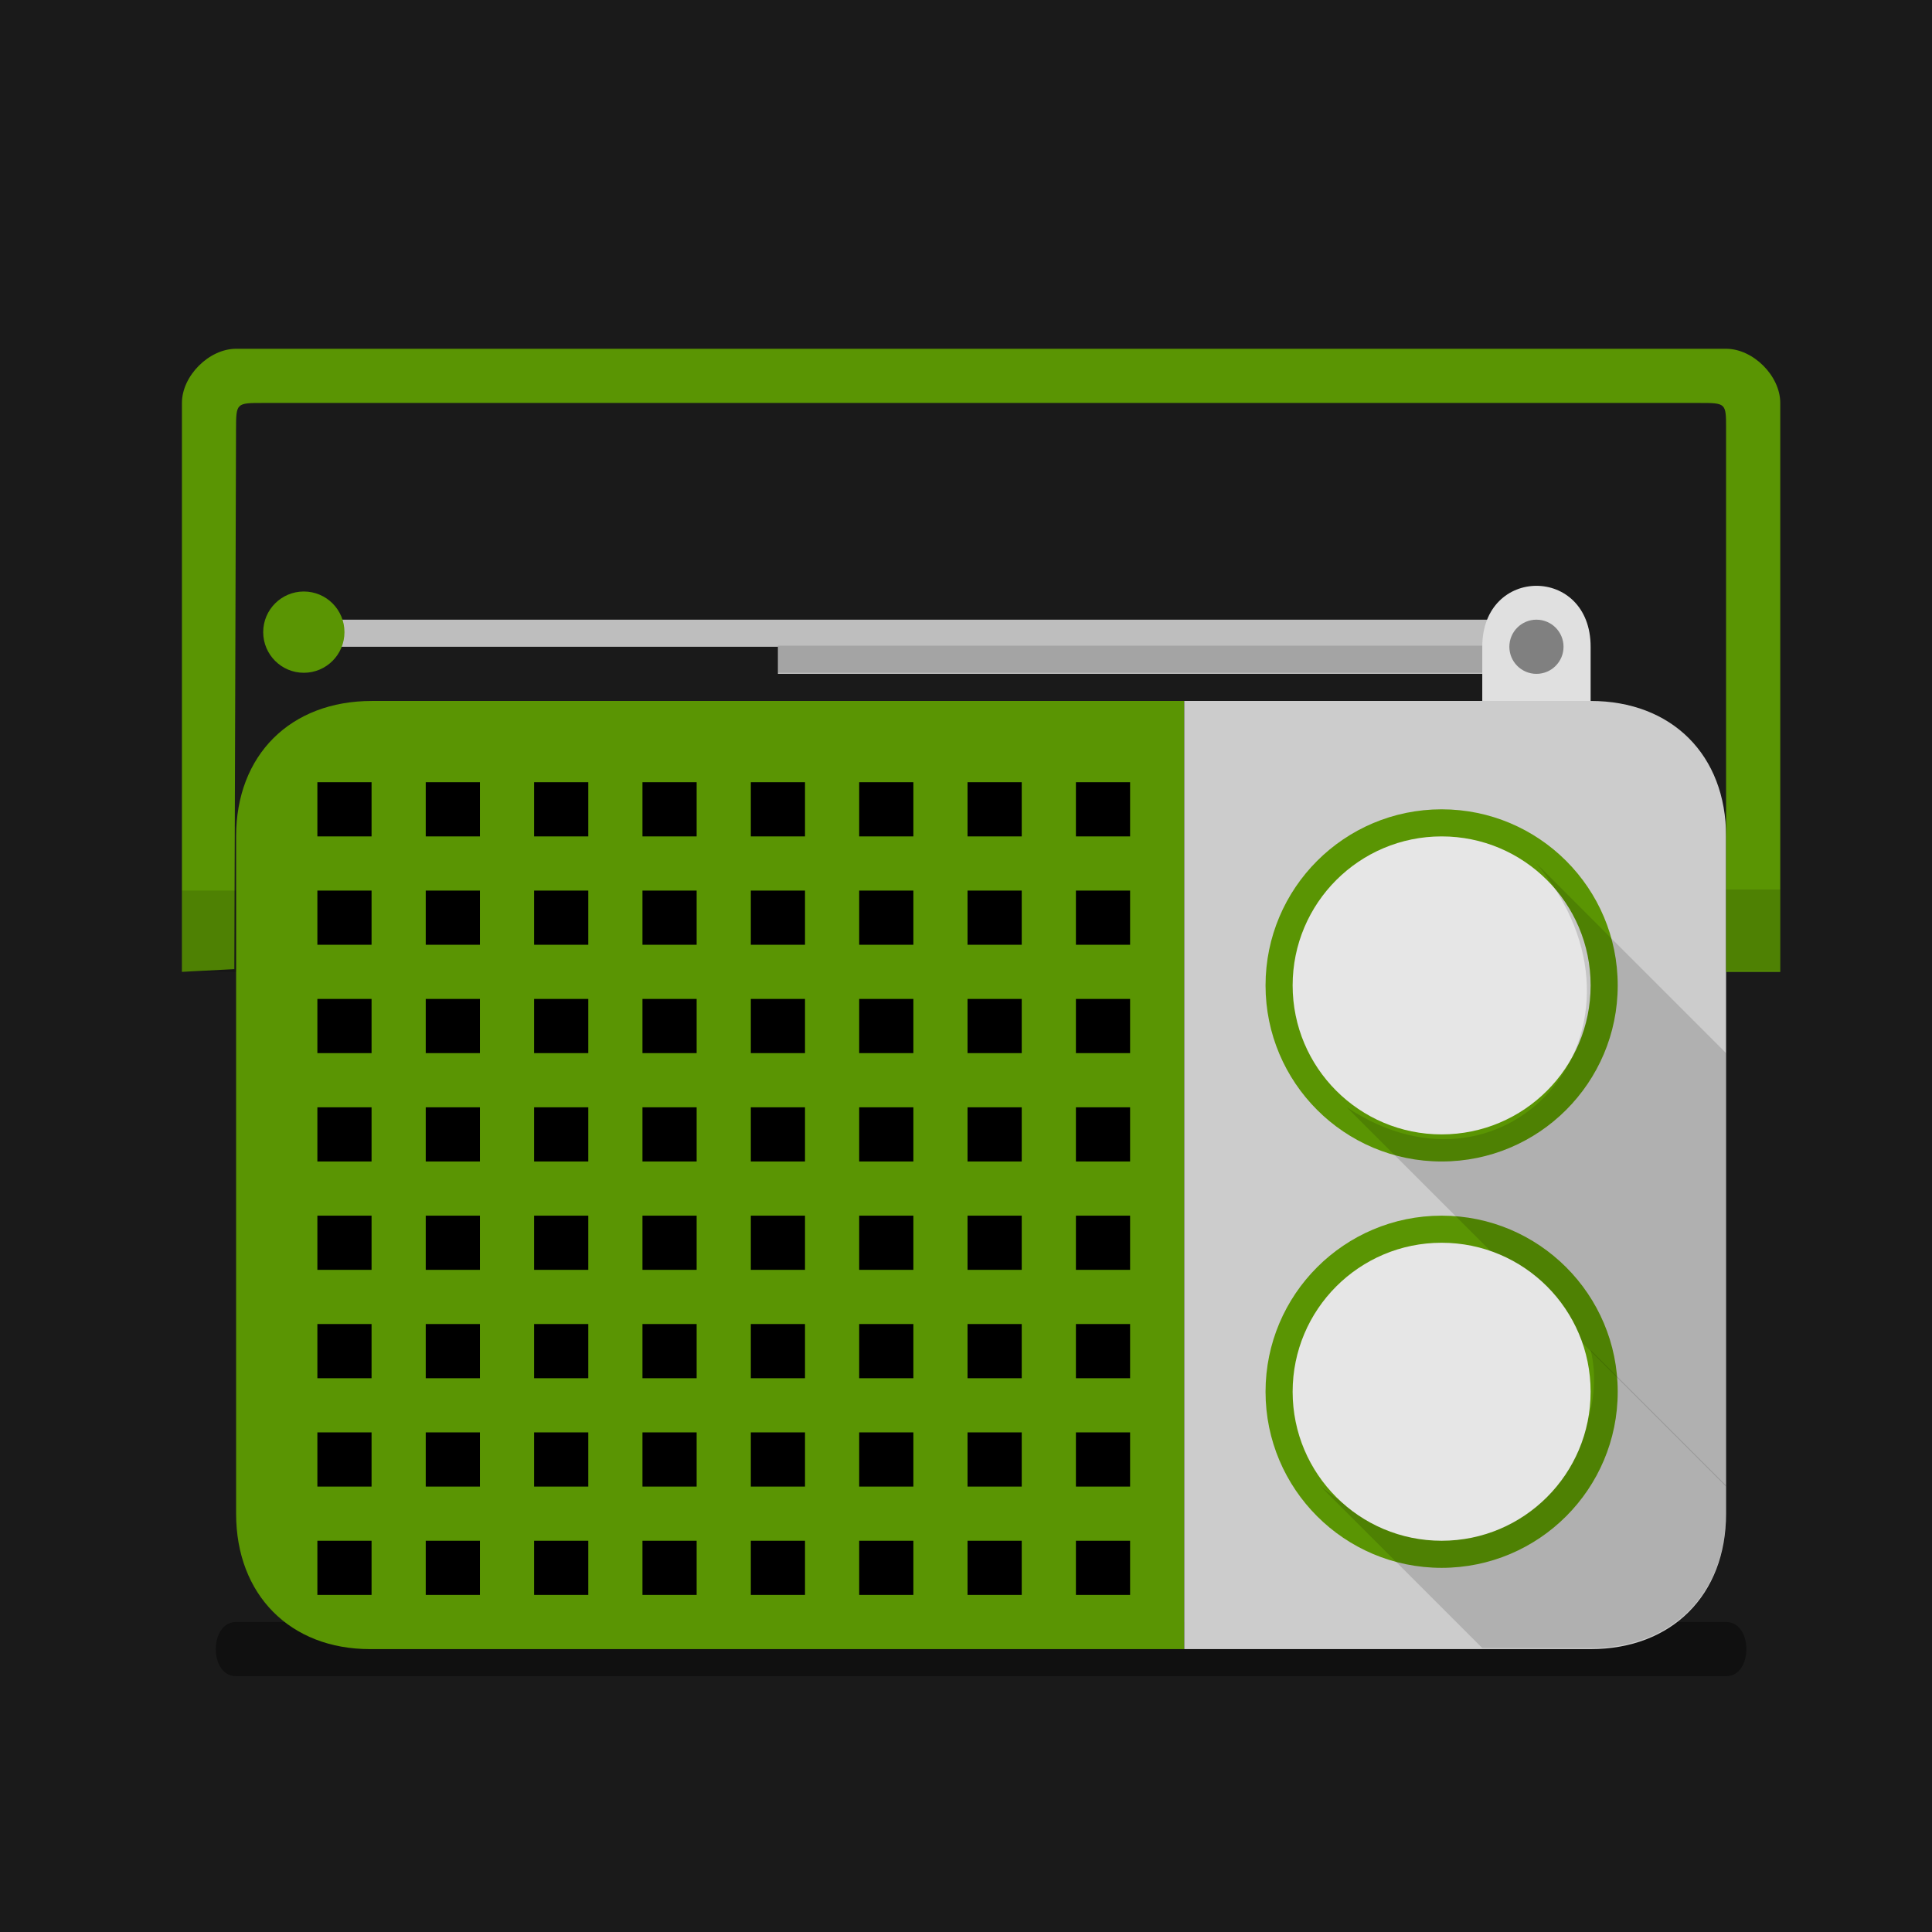
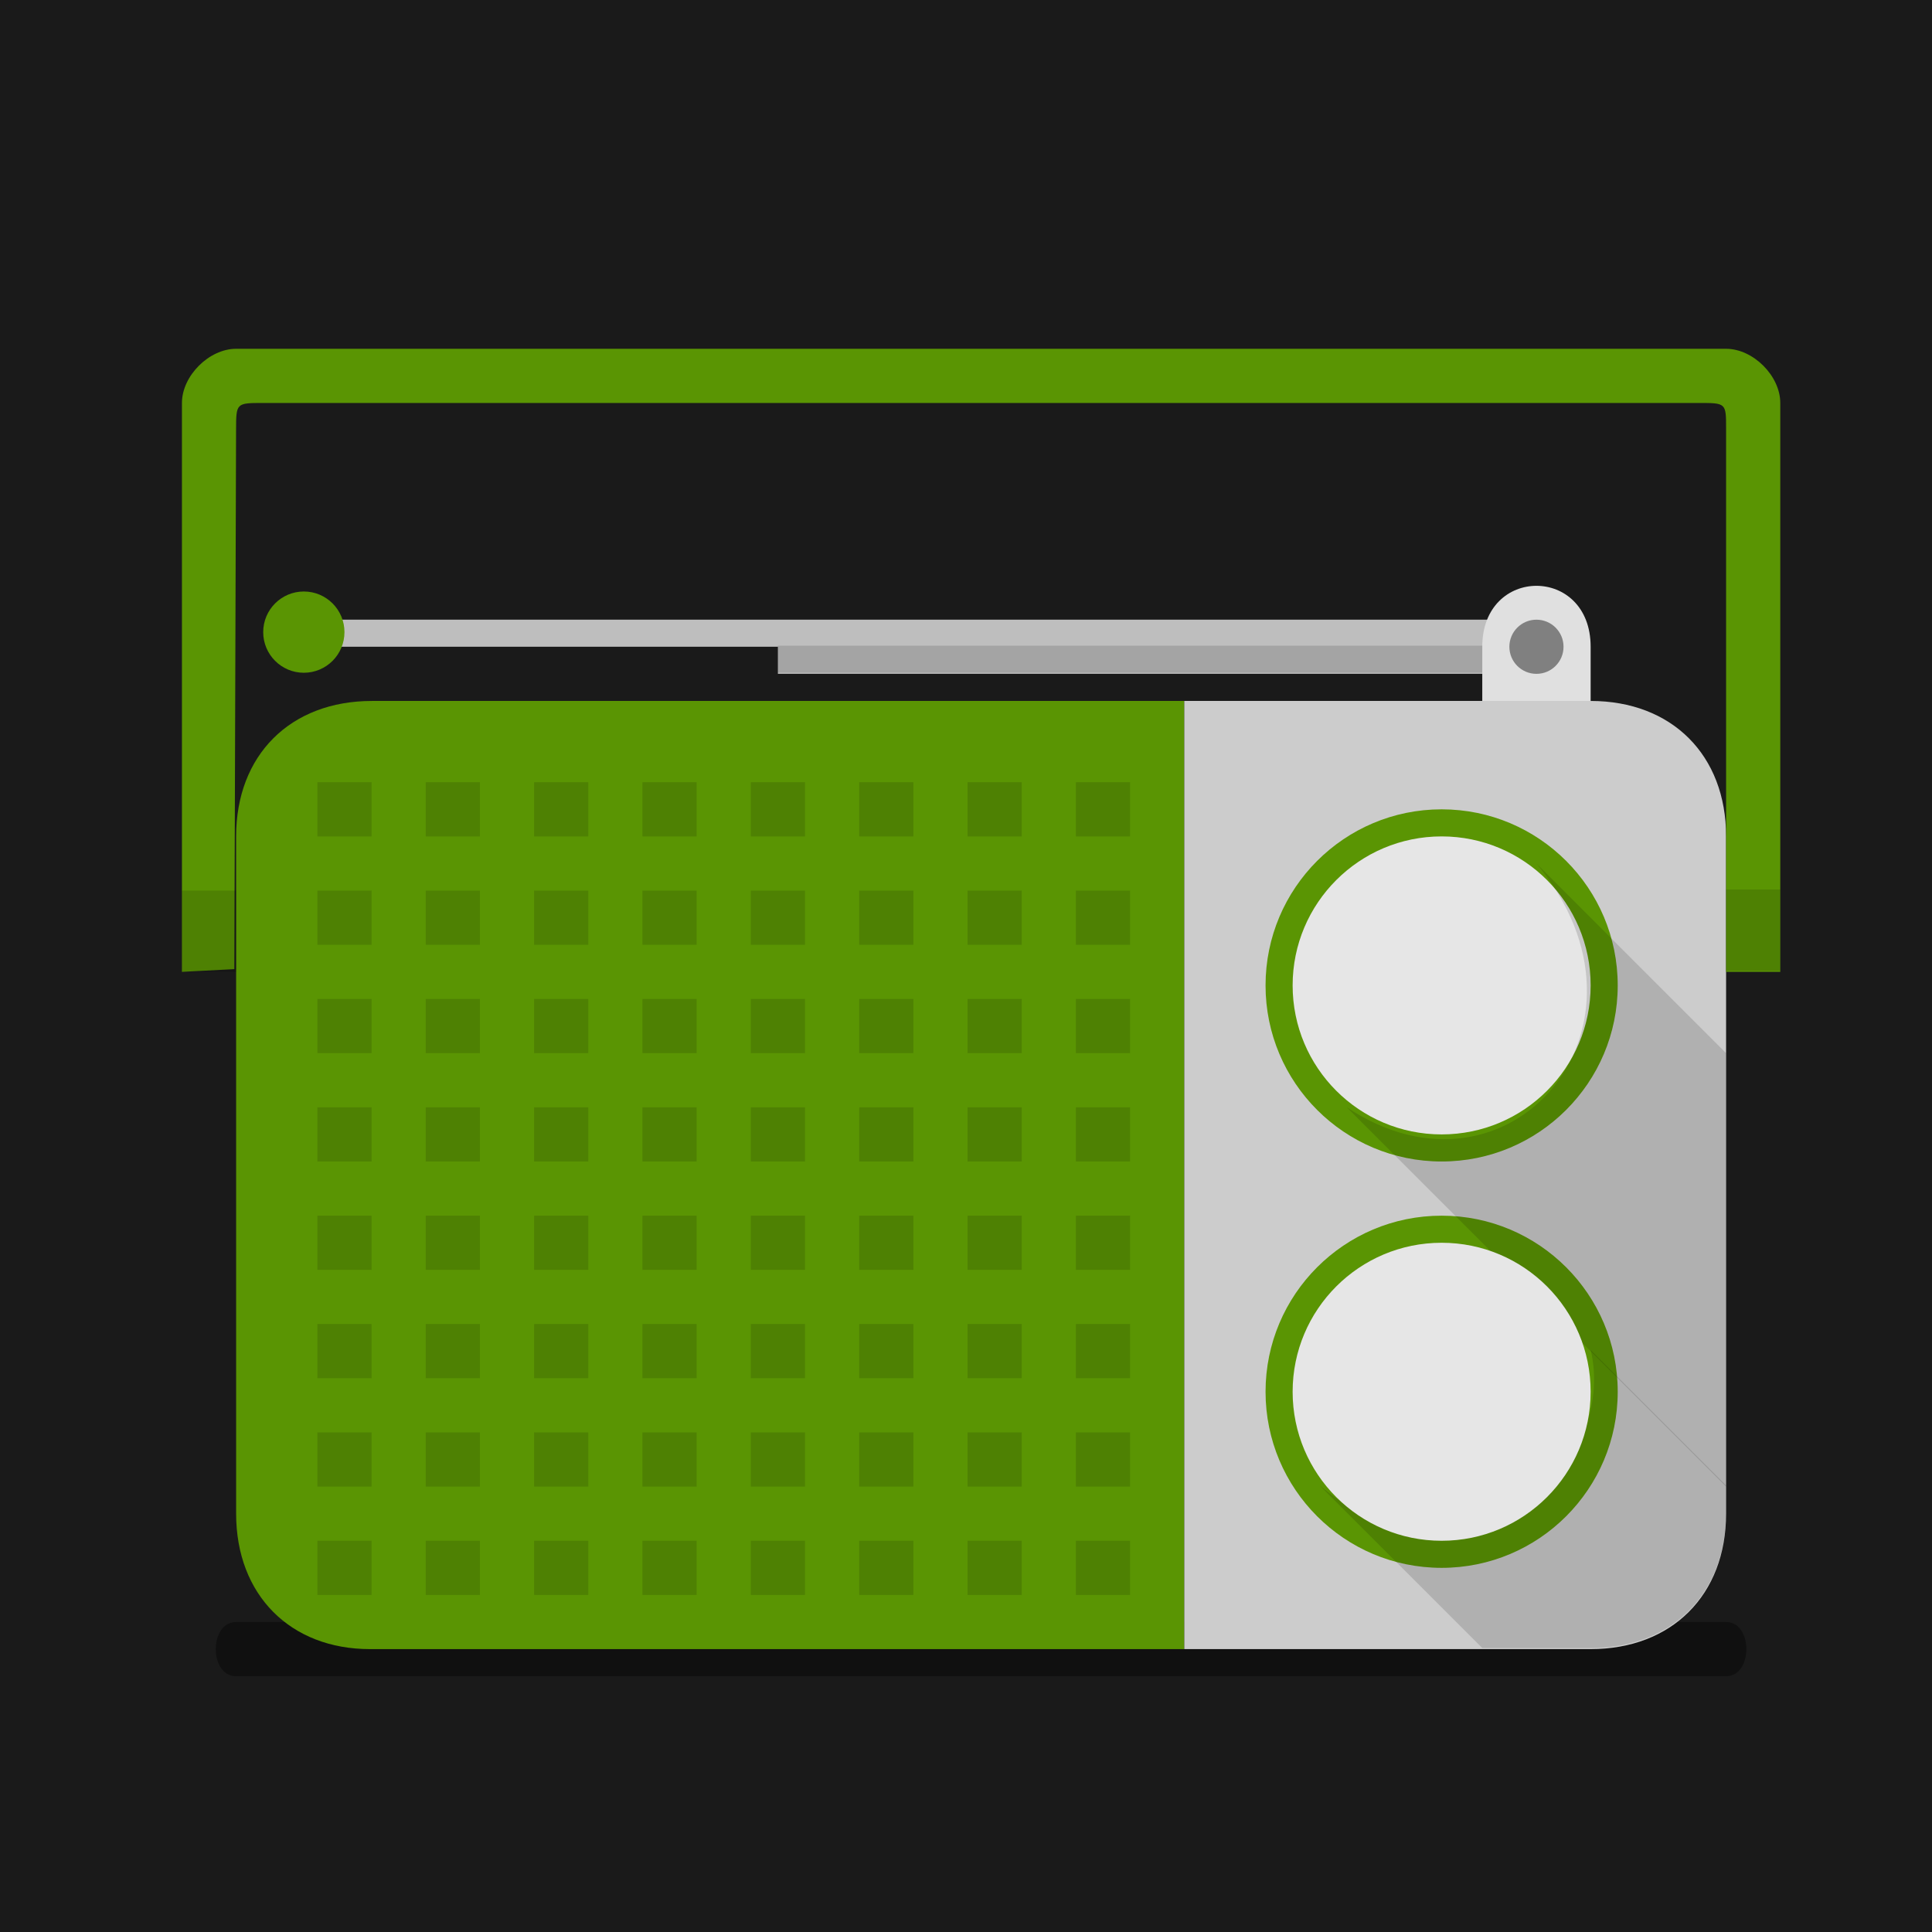
<svg xmlns="http://www.w3.org/2000/svg" id="svg2" viewBox="0 0 64 64" version="1.1">
  <defs id="defs4624" />
  <rect style="color:#000000;text-decoration:none;text-decoration-line:none;text-decoration-style:solid;text-decoration-color:#000000;clip-rule:nonzero;display:inline;overflow:visible;visibility:visible;opacity:1;isolation:auto;color-interpolation:sRGB;color-interpolation-filters:linearRGB;fill:#1a1a1a;fill-opacity:1;fill-rule:nonzero;stroke:none;stroke-width:1.1;stroke-linecap:butt;stroke-miterlimit:4;stroke-dasharray:none;stroke-opacity:1;marker:none;color-rendering:auto;image-rendering:auto;shape-rendering:auto;text-rendering:auto;enable-background:accumulate" id="rect4626" width="64" height="64" x="0" y="0" />
-   <g id="g4882" transform="matrix(0.8974043,0,0,0.8974043,3.334361,3.44106)">
-     <path style="fill-opacity:0.392" d="m 5,56.04 55,0 c 1,0 1,2 0,2 l -55,0 c -1,0 -1,-2 0,-2 z" id="rect2846" />
-     <path style="fill:#5a9503;fill-opacity:1" d="m 40,22.04 0,35 -30.058,0 C 7,57.04 5,55.04 5,52.04 l 0,-25 c 0,-3 2,-5 5.016,-5 l 29.984,0 z" id="path2859" />
-     <path style="fill:#cccccc" d="m 40,22.04 15,0 c 3,0 5,2 5,5 l 0,25 c 0,3 -2,5 -5,5 l -15,0 0,-35 z" id="rect2952" />
-     <path id="rect2955" d="m 36,25.04 2,0 0,2 -2,0 0,-2 z" />
-     <path id="path2958" d="m 32,25.04 2,0 0,2 -2,0 0,-2 z" />
-     <path id="path2960" d="m 28,25.04 2,0 0,2 -2,0 0,-2 z" />
-     <path id="path2962" d="m 24,25.04 2,0 0,2 -2,0 0,-2 z" />
-     <path id="path2964" d="m 20,25.04 2,0 0,2 -2,0 0,-2 z" />
-     <path id="path2966" d="m 16,25.04 2,0 0,2 -2,0 0,-2 z" />
-     <path id="path2968" d="m 12,25.04 2,0 0,2 -2,0 0,-2 z" />
-     <path id="path2970" d="m 8,25.04 2,0 0,2 -2,0 0,-2 z" />
-     <path id="path2972" d="m 36,29.04 2,0 0,2 -2,0 0,-2 z" />
-     <path id="path2974" d="m 32,29.04 2,0 0,2 -2,0 0,-2 z" />
-     <path id="path2976" d="m 28,29.04 2,0 0,2 -2,0 0,-2 z" />
-     <path id="path2978" d="m 24,29.04 2,0 0,2 -2,0 0,-2 z" />
-     <path id="path2980" d="m 20,29.04 2,0 0,2 -2,0 0,-2 z" />
-     <path id="path2982" d="m 16,29.04 2,0 0,2 -2,0 0,-2 z" />
-     <path id="path2984" d="m 12,29.04 2,0 0,2 -2,0 0,-2 z" />
-     <path id="path2986" d="m 8,29.04 2,0 0,2 -2,0 0,-2 z" />
-     <path id="path2988" d="m 36,33.04 2,0 0,2 -2,0 0,-2 z" />
-     <path id="path2990" d="m 32,33.04 2,0 0,2 -2,0 0,-2 z" />
-     <path id="path2992" d="m 28,33.04 2,0 0,2 -2,0 0,-2 z" />
-     <path id="path2994" d="m 24,33.04 2,0 0,2 -2,0 0,-2 z" />
-     <path id="path2996" d="m 20,33.04 2,0 0,2 -2,0 0,-2 z" />
-     <path id="path2998" d="m 16,33.04 2,0 0,2 -2,0 0,-2 z" />
-     <path id="path3000" d="m 12,33.04 2,0 0,2 -2,0 0,-2 z" />
-     <path id="path3002" d="m 8,33.04 2,0 0,2 -2,0 0,-2 z" />
-     <path id="path3004" d="m 36,37.04 2,0 0,2 -2,0 0,-2 z" />
-     <path id="path3006" d="m 32,37.04 2,0 0,2 -2,0 0,-2 z" />
-     <path id="path3008" d="m 28,37.04 2,0 0,2 -2,0 0,-2 z" />
-     <path id="path3010" d="m 24,37.04 2,0 0,2 -2,0 0,-2 z" />
-     <path id="path3012" d="m 20,37.04 2,0 0,2 -2,0 0,-2 z" />
-     <path id="path3014" d="m 16,37.04 2,0 0,2 -2,0 0,-2 z" />
-     <path id="path3016" d="m 12,37.04 2,0 0,2 -2,0 0,-2 z" />
-     <path id="path3018" d="m 8,37.04 2,0 0,2 -2,0 0,-2 z" />
-     <path id="path3020" d="m 36,41.04 2,0 0,2 -2,0 0,-2 z" />
-     <path id="path3022" d="m 32,41.04 2,0 0,2 -2,0 0,-2 z" />
-     <path id="path3024" d="m 28,41.04 2,0 0,2 -2,0 0,-2 z" />
-     <path id="path3026" d="m 24,41.04 2,0 0,2 -2,0 0,-2 z" />
-     <path id="path3028" d="m 20,41.04 2,0 0,2 -2,0 0,-2 z" />
-     <path id="path3030" d="m 16,41.04 2,0 0,2 -2,0 0,-2 z" />
-     <path id="path3032" d="m 12,41.04 2,0 0,2 -2,0 0,-2 z" />
-     <path id="path3034" d="m 8,41.04 2,0 0,2 -2,0 0,-2 z" />
-     <path id="path3036" d="m 36,45.04 2,0 0,2 -2,0 0,-2 z" />
-     <path id="path3038" d="m 32,45.04 2,0 0,2 -2,0 0,-2 z" />
-     <path id="path3040" d="m 28,45.04 2,0 0,2 -2,0 0,-2 z" />
-     <path id="path3042" d="m 24,45.04 2,0 0,2 -2,0 0,-2 z" />
-     <path id="path3044" d="m 20,45.04 2,0 0,2 -2,0 0,-2 z" />
-     <path id="path3046" d="m 16,45.04 2,0 0,2 -2,0 0,-2 z" />
-     <path id="path3048" d="m 12,45.04 2,0 0,2 -2,0 0,-2 z" />
-     <path id="path3050" d="m 8,45.04 2,0 0,2 -2,0 0,-2 z" />
-     <path id="path3052" d="m 36,49.04 2,0 0,2 -2,0 0,-2 z" />
-     <path id="path3054" d="m 32,49.04 2,0 0,2 -2,0 0,-2 z" />
-     <path id="path3056" d="m 28,49.04 2,0 0,2 -2,0 0,-2 z" />
-     <path id="path3058" d="m 24,49.04 2,0 0,2 -2,0 0,-2 z" />
-     <path id="path3060" d="m 20,49.04 2,0 0,2 -2,0 0,-2 z" />
-     <path id="path3062" d="m 16,49.04 2,0 0,2 -2,0 0,-2 z" />
-     <path id="path3064" d="m 12,49.04 2,0 0,2 -2,0 0,-2 z" />
-     <path id="path3066" d="m 8,49.04 2,0 0,2 -2,0 0,-2 z" />
-     <path id="path3068" d="m 36,53.04 2,0 0,2 -2,0 0,-2 z" />
-     <path id="path3070" d="m 32,53.04 2,0 0,2 -2,0 0,-2 z" />
-     <path id="path3072" d="m 28,53.04 2,0 0,2 -2,0 0,-2 z" />
-     <path id="path3074" d="m 24,53.04 2,0 0,2 -2,0 0,-2 z" />
-     <path id="path3076" d="m 20,53.04 2,0 0,2 -2,0 0,-2 z" />
-     <path id="path3078" d="m 16,53.04 2,0 0,2 -2,0 0,-2 z" />
-     <path id="path3080" d="m 12,53.04 2,0 0,2 -2,0 0,-2 z" />
-     <path id="path3082" d="m 8,53.04 2,0 0,2 -2,0 0,-2 z" />
-     <path id="path4701" d="m 56,47.54 c 0,3.59 -2.91,6.5 -6.5,6.5 -3.59,0 -6.5,-2.91 -6.5,-6.5 0,-3.59 2.91,-6.5 6.5,-6.5 3.59,0 6.5,2.91 6.5,6.5 z" style="fill:#5a9503;fill-opacity:1" />
-     <path id="path4716" d="m 45,51 6,6 4,0 c 3,0 5,-2 5,-5 l 0,-1 -5,-5 c 1,4 -4,10 -10,5 z" style="fill-opacity:0.137" />
-     <path style="fill:#5a9503;fill-opacity:1" d="m 56,32.54 c 0,3.59 -2.91,6.5 -6.5,6.5 -3.59,0 -6.5,-2.91 -6.5,-6.5 0,-3.59 2.91,-6.5 6.5,-6.5 3.59,0 6.5,2.91 6.5,6.5 z" id="path3921" />
-     <path style="fill:#e6e6e6" d="m 55,32.54 c 0,3.038 -2.462,5.5 -5.5,5.5 -3.038,0 -5.5,-2.462 -5.5,-5.5 0,-3.038 2.462,-5.5 5.5,-5.5 3.038,0 5.5,2.462 5.5,5.5 z" id="path3918" />
-     <path id="path4718" d="m 46,37.04 14,14 0,-16 -7,-7 c 5,6 -1,13 -7,9 z" style="fill-opacity:0.137" />
-     <path id="path4703" d="m 55,47.54 c 0,3.038 -2.462,5.5 -5.5,5.5 -3.038,0 -5.5,-2.462 -5.5,-5.5 0,-3.038 2.462,-5.5 5.5,-5.5 3.038,0 5.5,2.462 5.5,5.5 z" style="fill:#e6e6e6" />
-     <path id="path4705" d="M 4.934,31.94 3,32.04 l 0,-21 c 0,-1 1,-2 2,-2 l 55,0 c 1,0 2,1 2,2 l 0,21 -2,0 0,-20.049 C 60,11.04 60,11.04 59,11.04 l -53,0 c -1,0 -1,0 -1.003,0.988 l -0.062,19.99 z" style="fill:#5a9503;fill-opacity:1" />
-     <rect id="rect4736" height="3" width="2" y="29" x="60" style="fill-opacity:0.137" />
-     <rect id="rect4738" height="3" width="2" y="29.04" x="3" style="fill-opacity:0.137" />
-     <path id="path4709" d="m 54,21.04 0,-2 -46,0 0,1 17,0 0,1 29,0 z" style="fill:#bebebe" />
-     <path id="path4707" d="m 51,22.04 4,0 0,-2 c 0,-3 -4,-3 -4,0 l 0,2 z" style="fill:#e0e0e0" />
-     <path id="path4711" d="m 54,20.04 c 0,0.552 -0.448,1 -1,1 -0.552,0 -1,-0.448 -1,-1 0,-0.552 0.448,-1 1,-1 0.552,0 1,0.448 1,1 z" style="fill:#808080" />
-     <path id="path4714" d="M 9,19.5 C 9,20.328 8.328,21 7.5,21 6.672,21 6,20.328 6,19.5 6,18.672 6.672,18 7.5,18 8.328,18 9,18.672 9,19.5 Z" style="fill:#5a9503;fill-opacity:1" />
-     <path id="rect4740" d="m 25,20 26,0 0,1 -26,0 0,-1 z" style="fill-opacity:0.137" />
-   </g>
+   <path id="rect2846" d="m 7.821,53.732 49.357,0 c 0.897,0 0.897,1.795 0,1.795 l -49.357,0 c -0.897,0 -0.897,-1.795 0,-1.795 z" style="fill-opacity:0.392" />
+   <path id="path2859" d="m 39.231,23.22 0,31.409 -26.974,0 c -2.64,0 -4.435,-1.795 -4.435,-4.487 l 0,-22.435 c 0,-2.692 1.795,-4.487 4.501,-4.487 l 26.908,0 z" style="fill:#5a9503;fill-opacity:1" />
+   <path id="rect2952" d="m 39.231,23.22 13.461,0 c 2.692,0 4.487,1.795 4.487,4.487 l 0,22.435 c 0,2.692 -1.795,4.487 -4.487,4.487 l -13.461,0 0,-31.409 z" style="fill:#cccccc" />
+   <path d="m 35.641,25.912 1.795,0 0,1.795 -1.795,0 0,-1.795 z" id="rect2955" style="fill:#4e8103;fill-opacity:1" />
+   <path d="m 32.051,25.912 1.795,0 0,1.795 -1.795,0 0,-1.795 z" id="path2958" style="fill:#4e8103;fill-opacity:1" />
+   <path d="m 28.462,25.912 1.795,0 0,1.795 -1.795,0 0,-1.795 z" id="path2960" style="fill:#4e8103;fill-opacity:1" />
+   <path d="m 24.872,25.912 1.795,0 0,1.795 -1.795,0 0,-1.795 z" id="path2962" style="fill:#4e8103;fill-opacity:1" />
+   <path d="m 21.282,25.912 1.795,0 0,1.795 -1.795,0 0,-1.795 z" id="path2964" style="fill:#4e8103;fill-opacity:1" />
+   <path d="m 17.693,25.912 1.795,0 0,1.795 -1.795,0 0,-1.795 z" id="path2966" style="fill:#4e8103;fill-opacity:1" />
+   <path d="m 14.103,25.912 1.795,0 0,1.795 -1.795,0 0,-1.795 z" id="path2968" style="fill:#4e8103;fill-opacity:1" />
+   <path d="m 10.514,25.912 1.795,0 0,1.795 -1.795,0 0,-1.795 z" id="path2970" style="fill:#4e8103;fill-opacity:1" />
+   <path d="m 35.641,29.502 1.795,0 0,1.795 -1.795,0 0,-1.795 z" id="path2972" style="fill:#4e8103;fill-opacity:1" />
+   <path d="m 32.051,29.502 1.795,0 0,1.795 -1.795,0 0,-1.795 z" id="path2974" style="fill:#4e8103;fill-opacity:1" />
+   <path d="m 28.462,29.502 1.795,0 0,1.795 -1.795,0 0,-1.795 z" id="path2976" style="fill:#4e8103;fill-opacity:1" />
+   <path d="m 24.872,29.502 1.795,0 0,1.795 -1.795,0 0,-1.795 z" id="path2978" style="fill:#4e8103;fill-opacity:1" />
+   <path d="m 21.282,29.502 1.795,0 0,1.795 -1.795,0 0,-1.795 z" id="path2980" style="fill:#4e8103;fill-opacity:1" />
+   <path d="m 17.693,29.502 1.795,0 0,1.795 -1.795,0 0,-1.795 z" id="path2982" style="fill:#4e8103;fill-opacity:1" />
+   <path d="m 14.103,29.502 1.795,0 0,1.795 -1.795,0 0,-1.795 z" id="path2984" style="fill:#4e8103;fill-opacity:1" />
+   <path d="m 10.514,29.502 1.795,0 0,1.795 -1.795,0 0,-1.795 z" id="path2986" style="fill:#4e8103;fill-opacity:1" />
+   <path d="m 35.641,33.091 1.795,0 0,1.795 -1.795,0 0,-1.795 z" id="path2988" style="fill:#4e8103;fill-opacity:1" />
+   <path d="m 32.051,33.091 1.795,0 0,1.795 -1.795,0 0,-1.795 z" id="path2990" style="fill:#4e8103;fill-opacity:1" />
+   <path d="m 28.462,33.091 1.795,0 0,1.795 -1.795,0 0,-1.795 z" id="path2992" style="fill:#4e8103;fill-opacity:1" />
+   <path d="m 24.872,33.091 1.795,0 0,1.795 -1.795,0 0,-1.795 z" id="path2994" style="fill:#4e8103;fill-opacity:1" />
+   <path d="m 21.282,33.091 1.795,0 0,1.795 -1.795,0 0,-1.795 z" id="path2996" style="fill:#4e8103;fill-opacity:1" />
+   <path d="m 17.693,33.091 1.795,0 0,1.795 -1.795,0 0,-1.795 z" id="path2998" style="fill:#4e8103;fill-opacity:1" />
+   <path d="m 14.103,33.091 1.795,0 0,1.795 -1.795,0 0,-1.795 z" id="path3000" style="fill:#4e8103;fill-opacity:1" />
+   <path d="m 10.514,33.091 1.795,0 0,1.795 -1.795,0 0,-1.795 z" id="path3002" style="fill:#4e8103;fill-opacity:1" />
+   <path d="m 35.641,36.681 1.795,0 0,1.795 -1.795,0 0,-1.795 z" id="path3004" style="fill:#4e8103;fill-opacity:1" />
+   <path d="m 32.051,36.681 1.795,0 0,1.795 -1.795,0 0,-1.795 z" id="path3006" style="fill:#4e8103;fill-opacity:1" />
+   <path d="m 28.462,36.681 1.795,0 0,1.795 -1.795,0 0,-1.795 z" id="path3008" style="fill:#4e8103;fill-opacity:1" />
+   <path d="m 24.872,36.681 1.795,0 0,1.795 -1.795,0 0,-1.795 z" id="path3010" style="fill:#4e8103;fill-opacity:1" />
+   <path d="m 21.282,36.681 1.795,0 0,1.795 -1.795,0 0,-1.795 z" id="path3012" style="fill:#4e8103;fill-opacity:1" />
+   <path d="m 17.693,36.681 1.795,0 0,1.795 -1.795,0 0,-1.795 z" id="path3014" style="fill:#4e8103;fill-opacity:1" />
+   <path d="m 14.103,36.681 1.795,0 0,1.795 -1.795,0 0,-1.795 z" id="path3016" style="fill:#4e8103;fill-opacity:1" />
+   <path d="m 10.514,36.681 1.795,0 0,1.795 -1.795,0 0,-1.795 z" id="path3018" style="fill:#4e8103;fill-opacity:1" />
+   <path d="m 35.641,40.271 1.795,0 0,1.795 -1.795,0 0,-1.795 z" id="path3020" style="fill:#4e8103;fill-opacity:1" />
+   <path d="m 32.051,40.271 1.795,0 0,1.795 -1.795,0 0,-1.795 z" id="path3022" style="fill:#4e8103;fill-opacity:1" />
+   <path d="m 28.462,40.271 1.795,0 0,1.795 -1.795,0 0,-1.795 z" id="path3024" style="fill:#4e8103;fill-opacity:1" />
+   <path d="m 24.872,40.271 1.795,0 0,1.795 -1.795,0 0,-1.795 z" id="path3026" style="fill:#4e8103;fill-opacity:1" />
+   <path d="m 21.282,40.271 1.795,0 0,1.795 -1.795,0 0,-1.795 z" id="path3028" style="fill:#4e8103;fill-opacity:1" />
+   <path d="m 17.693,40.271 1.795,0 0,1.795 -1.795,0 0,-1.795 z" id="path3030" style="fill:#4e8103;fill-opacity:1" />
+   <path d="m 14.103,40.271 1.795,0 0,1.795 -1.795,0 0,-1.795 z" id="path3032" style="fill:#4e8103;fill-opacity:1" />
+   <path d="m 10.514,40.271 1.795,0 0,1.795 -1.795,0 0,-1.795 z" id="path3034" style="fill:#4e8103;fill-opacity:1" />
+   <path d="m 35.641,43.86 1.795,0 0,1.795 -1.795,0 0,-1.795 z" id="path3036" style="fill:#4e8103;fill-opacity:1" />
+   <path d="m 32.051,43.86 1.795,0 0,1.795 -1.795,0 0,-1.795 z" id="path3038" style="fill:#4e8103;fill-opacity:1" />
+   <path d="m 28.462,43.86 1.795,0 0,1.795 -1.795,0 0,-1.795 z" id="path3040" style="fill:#4e8103;fill-opacity:1" />
+   <path d="m 24.872,43.86 1.795,0 0,1.795 -1.795,0 0,-1.795 z" id="path3042" style="fill:#4e8103;fill-opacity:1" />
+   <path d="m 21.282,43.86 1.795,0 0,1.795 -1.795,0 0,-1.795 z" id="path3044" style="fill:#4e8103;fill-opacity:1" />
+   <path d="m 17.693,43.86 1.795,0 0,1.795 -1.795,0 0,-1.795 z" id="path3046" style="fill:#4e8103;fill-opacity:1" />
+   <path d="m 14.103,43.86 1.795,0 0,1.795 -1.795,0 0,-1.795 z" id="path3048" style="fill:#4e8103;fill-opacity:1" />
+   <path d="m 10.514,43.86 1.795,0 0,1.795 -1.795,0 0,-1.795 z" id="path3050" style="fill:#4e8103;fill-opacity:1" />
+   <path d="m 35.641,47.45 1.795,0 0,1.795 -1.795,0 0,-1.795 z" id="path3052" style="fill:#4e8103;fill-opacity:1" />
+   <path d="m 32.051,47.45 1.795,0 0,1.795 -1.795,0 0,-1.795 z" id="path3054" style="fill:#4e8103;fill-opacity:1" />
+   <path d="m 28.462,47.45 1.795,0 0,1.795 -1.795,0 0,-1.795 z" id="path3056" style="fill:#4e8103;fill-opacity:1" />
+   <path d="m 24.872,47.45 1.795,0 0,1.795 -1.795,0 0,-1.795 z" id="path3058" style="fill:#4e8103;fill-opacity:1" />
+   <path d="m 21.282,47.45 1.795,0 0,1.795 -1.795,0 0,-1.795 z" id="path3060" style="fill:#4e8103;fill-opacity:1" />
+   <path d="m 17.693,47.45 1.795,0 0,1.795 -1.795,0 0,-1.795 z" id="path3062" style="fill:#4e8103;fill-opacity:1" />
+   <path d="m 14.103,47.45 1.795,0 0,1.795 -1.795,0 0,-1.795 z" id="path3064" style="fill:#4e8103;fill-opacity:1" />
+   <path d="m 10.514,47.45 1.795,0 0,1.795 -1.795,0 0,-1.795 z" id="path3066" style="fill:#4e8103;fill-opacity:1" />
+   <path d="m 35.641,51.039 1.795,0 0,1.795 -1.795,0 0,-1.795 z" id="path3068" style="fill:#4e8103;fill-opacity:1" />
+   <path d="m 32.051,51.039 1.795,0 0,1.795 -1.795,0 0,-1.795 z" id="path3070" style="fill:#4e8103;fill-opacity:1" />
+   <path d="m 28.462,51.039 1.795,0 0,1.795 -1.795,0 0,-1.795 z" id="path3072" style="fill:#4e8103;fill-opacity:1" />
+   <path d="m 24.872,51.039 1.795,0 0,1.795 -1.795,0 0,-1.795 z" id="path3074" style="fill:#4e8103;fill-opacity:1" />
+   <path d="m 21.282,51.039 1.795,0 0,1.795 -1.795,0 0,-1.795 z" id="path3076" style="fill:#4e8103;fill-opacity:1" />
+   <path d="m 17.693,51.039 1.795,0 0,1.795 -1.795,0 0,-1.795 z" id="path3078" style="fill:#4e8103;fill-opacity:1" />
+   <path d="m 14.103,51.039 1.795,0 0,1.795 -1.795,0 0,-1.795 z" id="path3080" style="fill:#4e8103;fill-opacity:1" />
+   <path d="m 10.514,51.039 1.795,0 0,1.795 -1.795,0 0,-1.795 z" id="path3082" style="fill:#4e8103;fill-opacity:1" />
+   <path style="fill:#5a9503;fill-opacity:1" d="m 53.589,46.104 c 0,3.222 -2.612,5.833 -5.833,5.833 -3.222,0 -5.833,-2.612 -5.833,-5.833 0,-3.222 2.612,-5.833 5.833,-5.833 3.222,0 5.833,2.612 5.833,5.833 z" id="path4701" />
+   <path style="fill-opacity:0.137" d="m 43.718,49.209 5.384,5.384 3.59,0 c 2.692,0 4.487,-1.795 4.487,-4.487 l 0,-0.897 -4.487,-4.487 c 0.897,3.59 -3.59,8.974 -8.974,4.487 z" id="path4716" />
+   <path id="path3921" d="m 53.589,32.643 c 0,3.222 -2.612,5.833 -5.833,5.833 -3.222,0 -5.833,-2.612 -5.833,-5.833 0,-3.222 2.612,-5.833 5.833,-5.833 3.222,0 5.833,2.612 5.833,5.833 z" style="fill:#5a9503;fill-opacity:1" />
+   <path id="path3918" d="m 52.692,32.643 c 0,2.726 -2.21,4.936 -4.936,4.936 -2.726,0 -4.936,-2.21 -4.936,-4.936 0,-2.726 2.21,-4.936 4.936,-4.936 2.726,0 4.936,2.21 4.936,4.936 z" style="fill:#e6e6e6" />
+   <path style="fill-opacity:0.137" d="m 44.615,36.681 12.564,12.564 0,-14.358 -6.282,-6.282 c 4.487,5.384 -0.897,11.666 -6.282,8.077 z" id="path4718" />
+   <path style="fill:#e6e6e6" d="m 52.692,46.104 c 0,2.726 -2.21,4.936 -4.936,4.936 -2.726,0 -4.936,-2.21 -4.936,-4.936 0,-2.726 2.21,-4.936 4.936,-4.936 2.726,0 4.936,2.21 4.936,4.936 z" id="path4703" />
+   <path style="fill:#5a9503;fill-opacity:1" d="m 7.763,32.104 -1.736,0.09 0,-18.845 c 0,-0.897 0.897,-1.795 1.795,-1.795 l 49.357,0 c 0.897,0 1.795,0.897 1.795,1.795 l 0,18.845 -1.795,0 0,-17.992 c 0,-0.853 0,-0.853 -0.897,-0.853 l -47.562,0 c -0.897,0 -0.897,0 -0.9,0.887 L 7.763,32.174 Z" id="path4705" />
+   <rect style="fill-opacity:0.137" x="57.179" y="29.466" width="1.795" height="2.692" id="rect4736" />
+   <rect style="fill-opacity:0.137" x="6.027" y="29.502" width="1.795" height="2.692" id="rect4738" />
+   <path style="fill:#bebebe" d="m 51.794,22.322 0,-1.795 -41.281,0 0,0.897 15.256,0 0,0.897 26.025,0 z" id="path4709" />
+   <path style="fill:#e0e0e0" d="m 49.102,23.22 3.59,0 0,-1.795 c 0,-2.692 -3.59,-2.692 -3.59,0 l 0,1.795 z" id="path4707" />
+   <path style="fill:#808080" d="m 51.794,21.425 c 0,0.496 -0.402,0.897 -0.897,0.897 -0.496,0 -0.897,-0.402 -0.897,-0.897 0,-0.496 0.402,-0.897 0.897,-0.897 0.496,0 0.897,0.402 0.897,0.897 z" id="path4711" />
+   <path style="fill:#5a9503;fill-opacity:1" d="m 11.411,20.94 c 0,0.743 -0.603,1.346 -1.346,1.346 -0.743,0 -1.346,-0.603 -1.346,-1.346 0,-0.743 0.603,-1.346 1.346,-1.346 0.743,0 1.346,0.603 1.346,1.346 z" id="path4714" />
+   <path style="fill-opacity:0.137" d="m 25.769,21.389 23.333,0 0,0.897 -23.333,0 0,-0.897 z" id="rect4740" />
</svg>
